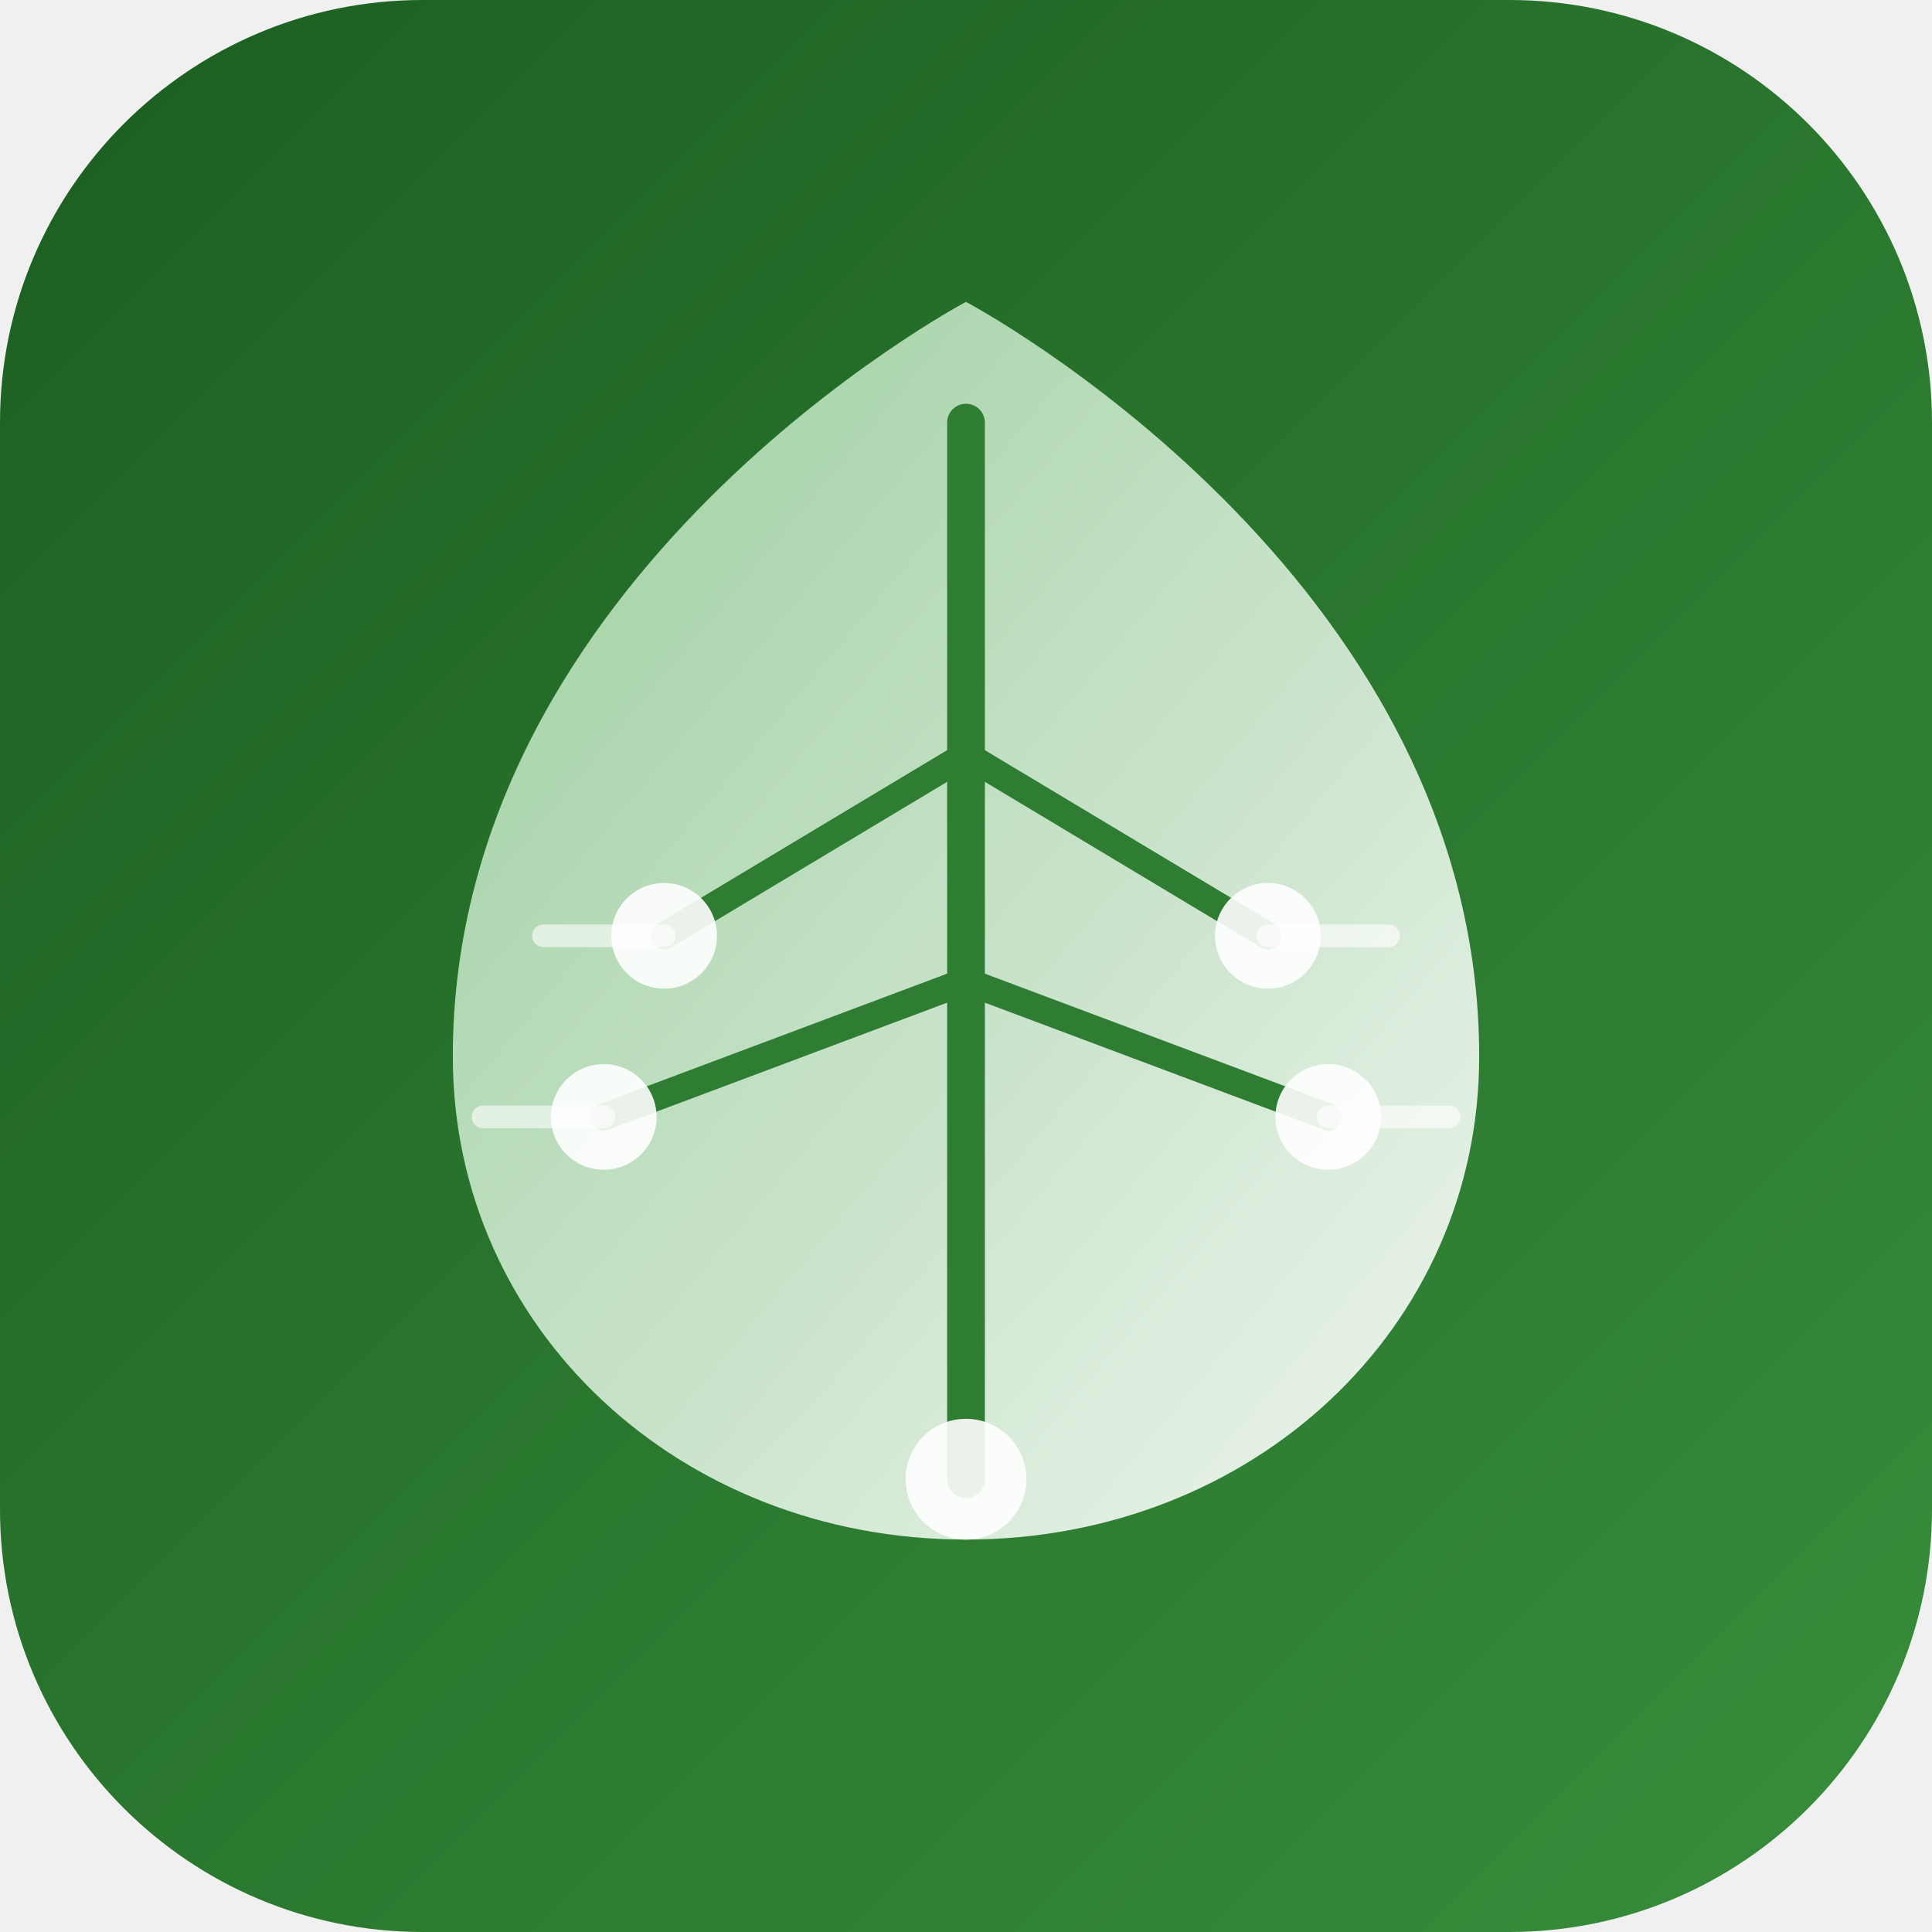
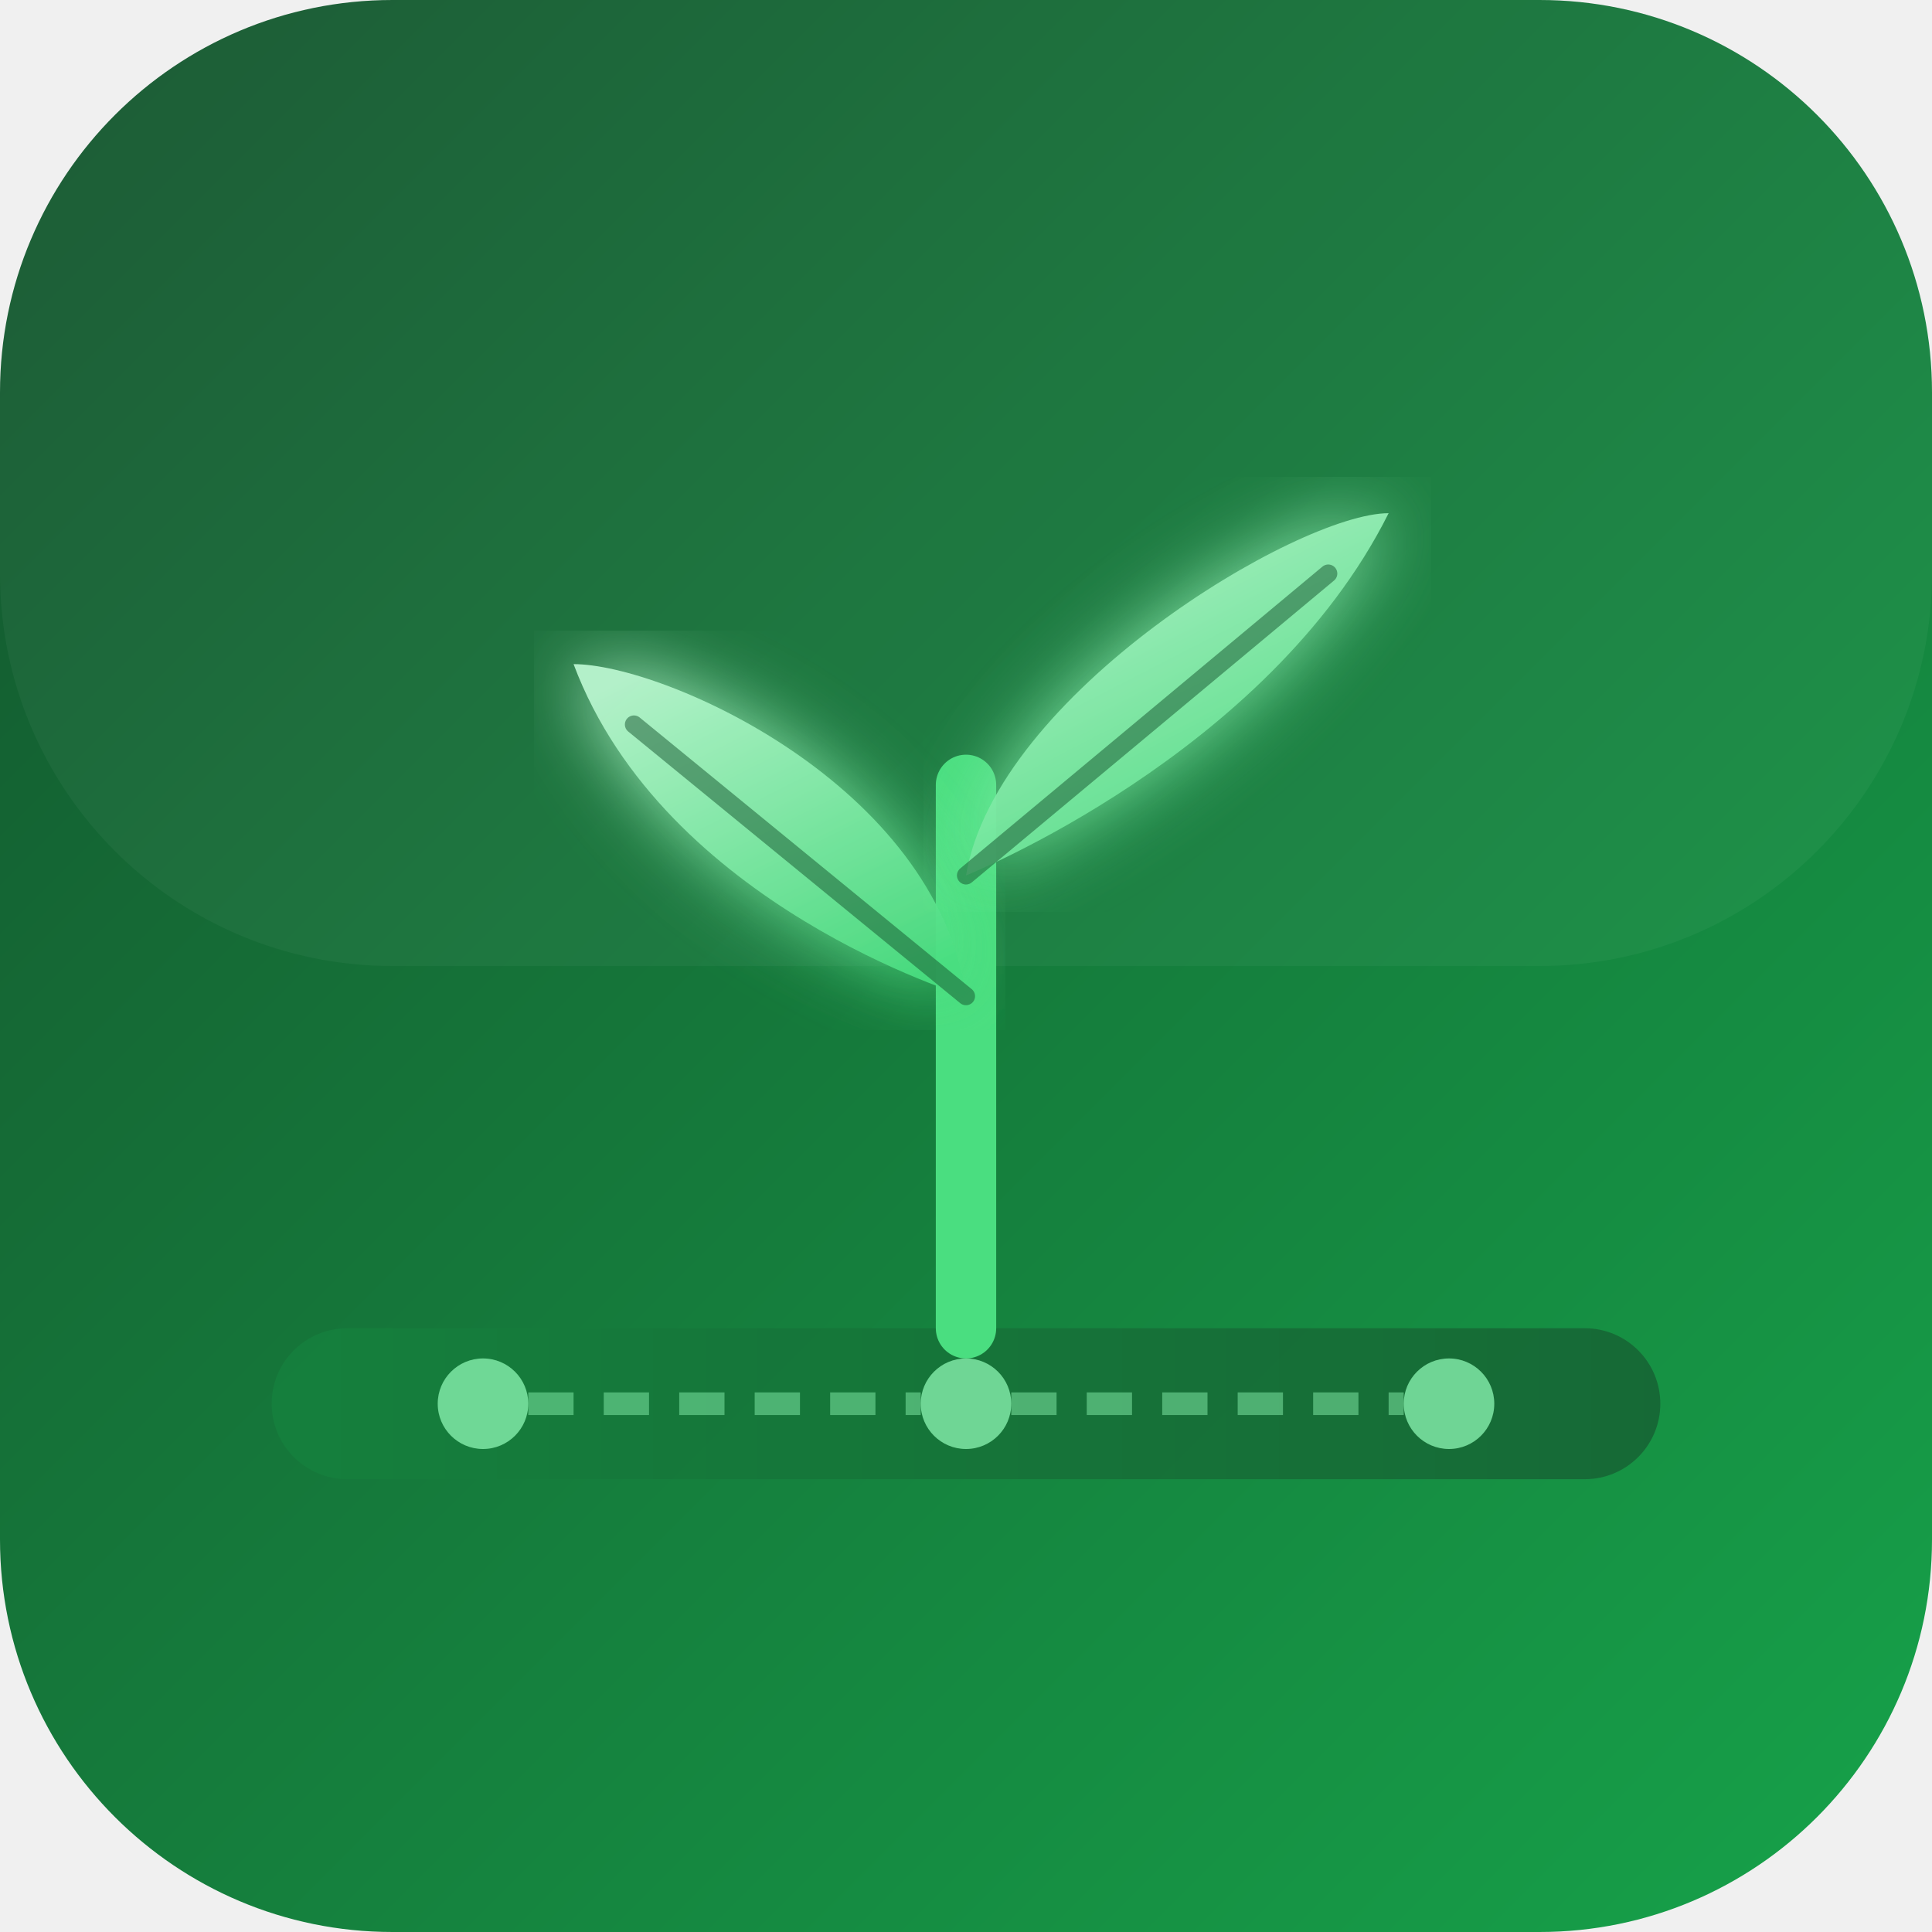
<svg xmlns="http://www.w3.org/2000/svg" viewBox="0 0 128 128" width="128" height="128">
  <defs>
    <linearGradient id="bg" x1="0%" y1="0%" x2="100%" y2="100%">
-       <stop offset="0%" stop-color="#1b5e20" />
-       <stop offset="100%" stop-color="#388e3c" />
+       <stop offset="0%" stop-color="#14532d" />
+       <stop offset="100%" stop-color="#16a34a" />
    </linearGradient>
-     <linearGradient id="leaf" x1="0%" y1="0%" x2="100%" y2="100%">
-       <stop offset="0%" stop-color="#a5d6a7" />
-       <stop offset="100%" stop-color="#ffffff" />
+     <linearGradient id="sprout" x1="20%" y1="0%" x2="80%" y2="100%">
+       <stop offset="0%" stop-color="#bbf7d0" />
+       <stop offset="100%" stop-color="#4ade80" />
    </linearGradient>
+     <linearGradient id="soil" x1="0%" y1="0%" x2="100%" y2="0%">
+       <stop offset="0%" stop-color="#15803d" />
+       <stop offset="100%" stop-color="#166534" />
+     </linearGradient>
+     <filter id="glow">
+       <feGaussianBlur stdDeviation="2.5" result="blur" />
+       <feMerge>
+         <feMergeNode in="blur" />
+         <feMergeNode in="SourceGraphic" />
+       </feMerge>
+     </filter>
  </defs>
-   <rect width="128" height="128" rx="28" fill="url(#bg)" />
-   <path d="M64 20 C64 20 30 38 30 70 C30 88 45 102 64 102 C83 102 98 88 98 70 C98 38 64 20 64 20 Z" fill="url(#leaf)" opacity="0.92" />
-   <line x1="64" y1="28" x2="64" y2="98" stroke="#2e7d32" stroke-width="2.5" stroke-linecap="round" />
-   <line x1="64" y1="50" x2="44" y2="62" stroke="#2e7d32" stroke-width="1.8" stroke-linecap="round" />
-   <line x1="64" y1="50" x2="84" y2="62" stroke="#2e7d32" stroke-width="1.8" stroke-linecap="round" />
-   <line x1="64" y1="65" x2="40" y2="74" stroke="#2e7d32" stroke-width="1.8" stroke-linecap="round" />
-   <line x1="64" y1="65" x2="88" y2="74" stroke="#2e7d32" stroke-width="1.8" stroke-linecap="round" />
-   <circle cx="44" cy="62" r="3.5" fill="#ffffff" opacity="0.9" />
-   <circle cx="84" cy="62" r="3.5" fill="#ffffff" opacity="0.9" />
-   <circle cx="40" cy="74" r="3.5" fill="#ffffff" opacity="0.9" />
-   <circle cx="88" cy="74" r="3.5" fill="#ffffff" opacity="0.9" />
-   <circle cx="64" cy="98" r="4" fill="#ffffff" opacity="0.9" />
-   <line x1="44" y1="62" x2="36" y2="62" stroke="#ffffff" stroke-width="1.5" opacity="0.6" stroke-linecap="round" />
-   <line x1="84" y1="62" x2="92" y2="62" stroke="#ffffff" stroke-width="1.5" opacity="0.6" stroke-linecap="round" />
-   <line x1="40" y1="74" x2="32" y2="74" stroke="#ffffff" stroke-width="1.5" opacity="0.6" stroke-linecap="round" />
-   <line x1="88" y1="74" x2="96" y2="74" stroke="#ffffff" stroke-width="1.5" opacity="0.6" stroke-linecap="round" />
+   <rect width="128" height="128" rx="26" fill="url(#bg)" />
+   <rect width="128" height="64" rx="26" fill="#ffffff" opacity="0.04" />
+   <rect x="18" y="88" width="92" height="10" rx="5" fill="url(#soil)" opacity="0.9" />
+   <line x1="64" y1="88" x2="64" y2="52" stroke="#4ade80" stroke-width="4" stroke-linecap="round" />
+   <path d="M64 66 C64 66 44 60 38 44 C44 44 62 52 64 66 Z" fill="url(#sprout)" opacity="0.95" filter="url(#glow)" />
+   <line x1="64" y1="66" x2="42" y2="48" stroke="#14532d" stroke-width="1.2" stroke-linecap="round" opacity="0.5" />
+   <path d="M64 58 C64 58 84 50 92 34 C86 34 66 46 64 58 Z" fill="url(#sprout)" opacity="0.95" filter="url(#glow)" />
+   <line x1="64" y1="58" x2="88" y2="38" stroke="#14532d" stroke-width="1.2" stroke-linecap="round" opacity="0.5" />
+   <circle cx="32" cy="93" r="3" fill="#86efac" opacity="0.8" />
+   <circle cx="64" cy="93" r="3" fill="#86efac" opacity="0.8" />
+   <circle cx="96" cy="93" r="3" fill="#86efac" opacity="0.8" />
+   <line x1="35" y1="93" x2="61" y2="93" stroke="#86efac" stroke-width="1.5" opacity="0.5" stroke-dasharray="3,2" />
+   <line x1="67" y1="93" x2="93" y2="93" stroke="#86efac" stroke-width="1.5" opacity="0.5" stroke-dasharray="3,2" />
</svg>
